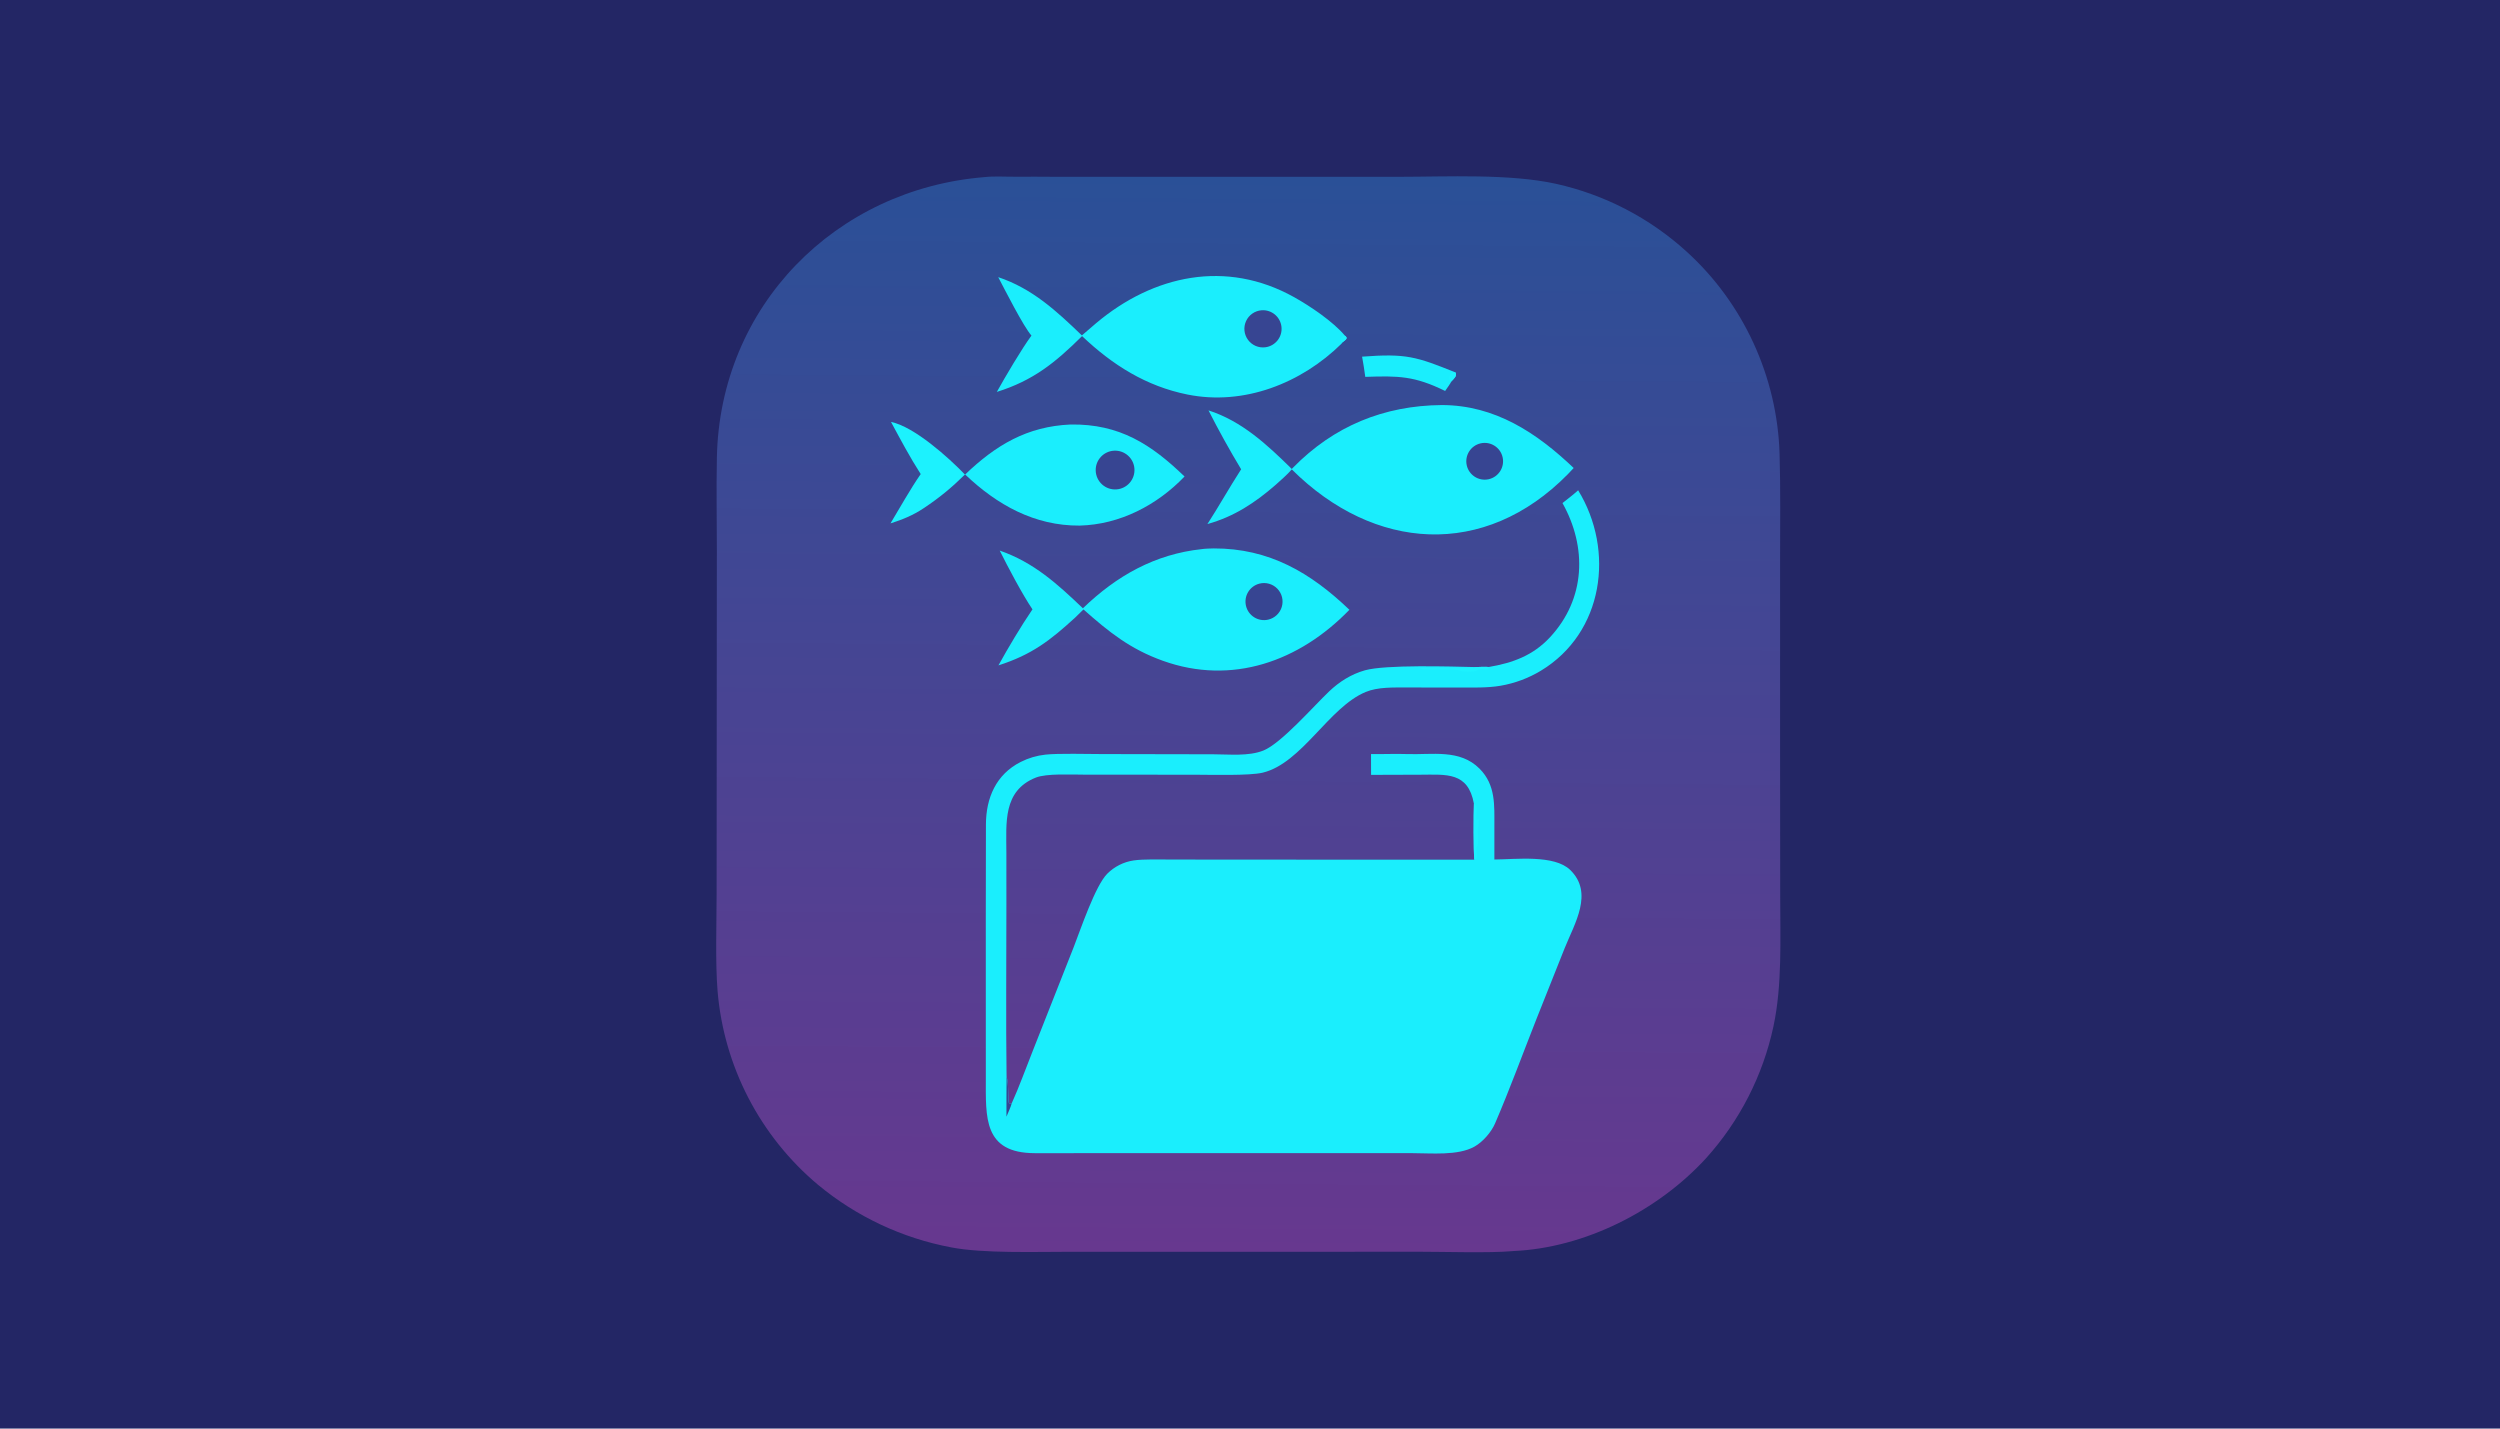
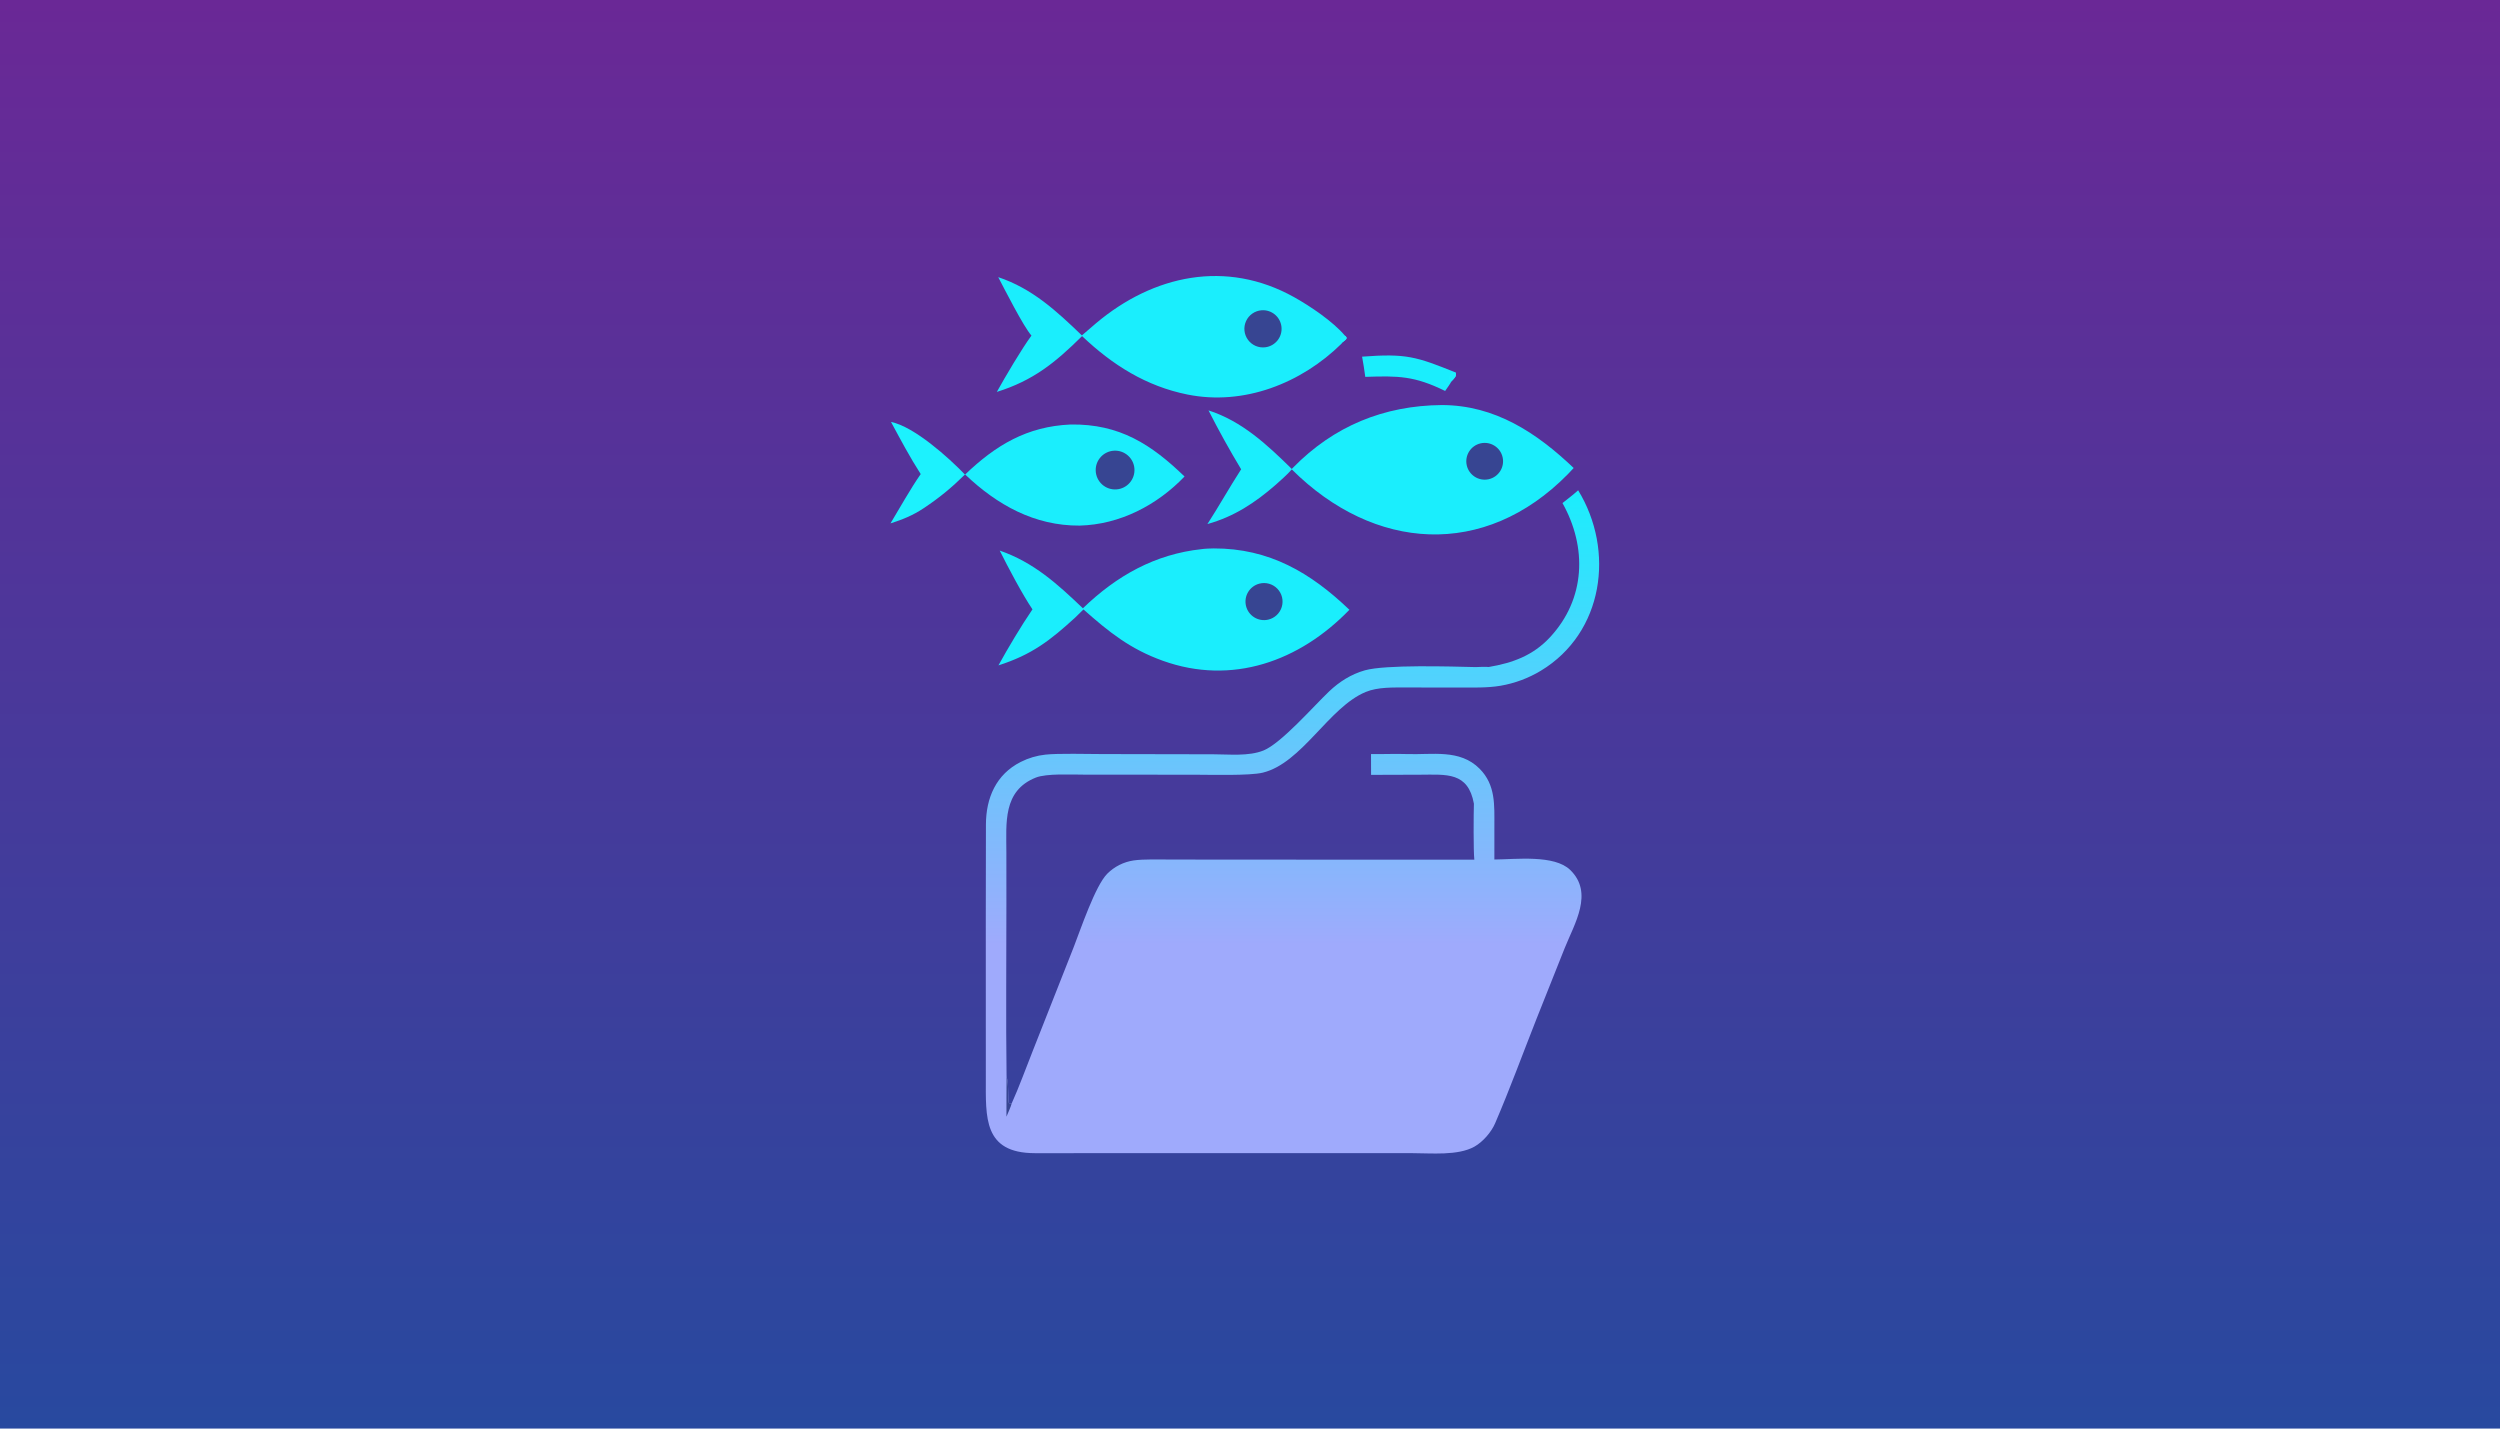
- <svg xmlns="http://www.w3.org/2000/svg" width="2688" height="1536" viewBox="0 0 2688 1536">
-   <path fill="#232665" d="M0 0L2688 0L2688 1536L0 1536L0 0Z" />
+ <svg xmlns="http://www.w3.org/2000/svg" id="Layer_1" width="948.267mm" height="541.867mm" version="1.1" viewBox="0 0 2688 1536">
  <defs>
-     <linearGradient id="gradient_0" gradientUnits="userSpaceOnUse" x1="1337.273" y1="1345.003" x2="1345.995" y2="189.901">
-       <stop offset="0" stop-color="#67388F" />
-       <stop offset="1" stop-color="#2A5097" />
+     <style>
+       .st0 {
+         fill: url(#linear-gradient1);
+       }
+ 
+       .st1 {
+         fill: url(#linear-gradient);
+       }
+ 
+       .st2 {
+         fill: #374592;
+       }
+ 
+       .st3 {
+         fill: #1cf2fe;
+       }
+ 
+       .st4 {
+         fill: #1aeefd;
+       }
+     </style>
+     <linearGradient id="linear-gradient" x1="1344" y1="1536" x2="1344" y2="0" gradientTransform="translate(2688 1536) rotate(-180)" gradientUnits="userSpaceOnUse">
+       <stop offset="0" stop-color="#6a2896" />
+       <stop offset="1" stop-color="#28499f" />
+     </linearGradient>
+     <linearGradient id="linear-gradient1" x1="1389.668" y1="527.146" x2="1389.668" y2="1240.283" gradientUnits="userSpaceOnUse">
+       <stop offset="0" stop-color="#1aeefd" />
+       <stop offset=".685" stop-color="#9faafc" />
    </linearGradient>
  </defs>
-   <path fill="url(#gradient_0)" d="M1058.82 190.404C1068.45 189.242 1081.6 190.115 1091.53 190.005C1106.55 189.84 1121.72 190.086 1136.75 190.105L1290.19 190.123L1503.45 190.103C1556.32 190.062 1622.9 186.606 1673.02 197.634C1725.31 209.261 1773.67 234.344 1813.29 270.399C1874.7 326.029 1910.88 405.381 1913.39 487.731C1914.53 525.284 1913.95 565.065 1913.95 602.821L1913.94 808.663L1914.07 963.451C1914.06 1009.54 1916.36 1059.03 1906.76 1103.82C1895.43 1156.47 1870.49 1205.23 1834.44 1245.23C1782.76 1301.75 1703.96 1341.78 1627.12 1345.12L1625.92 1345.23C1601.51 1347.41 1551.63 1345.85 1525.45 1345.86L1332.59 1345.97L1150.18 1345.92C1113.35 1345.91 1056.63 1347.8 1022.76 1341.18C970.07 1331.27 920.77 1308.1 879.509 1273.87C817.176 1221.6 778.304 1146.6 771.532 1065.53C769.037 1034.91 770.475 992.651 770.506 960.892L770.625 778.841L770.766 591.268C770.724 558.232 770.156 525.058 770.791 492.043C773.928 328.96 898.401 203.269 1058.82 190.404Z" />
-   <path fill="#1AEEFD" d="M1679.98 540.904C1685.4 536.582 1691.75 531.754 1696.82 527.146C1736.61 592.064 1724.2 680.385 1656.75 721.153C1643.41 729.201 1628.69 734.685 1613.35 737.322C1599.25 739.762 1583.14 739.22 1568.68 739.219L1512.07 739.192C1497.93 739.214 1481.42 738.613 1468.4 744.007C1428.73 760.433 1399.94 820.538 1357.66 830.777C1343.61 834.18 1301.88 833.024 1285.31 832.984L1165.73 832.9C1152.33 832.903 1125.25 831.442 1113.64 836.087C1078 850.356 1082.05 884.969 1082.05 916.626L1082.08 972.136C1082.12 1033.62 1081.45 1095.97 1082.26 1157.37C1085.07 1166.52 1083.2 1183.7 1085.11 1186.8C1085.91 1187.12 1086.93 1186.4 1087.89 1186.1C1095.36 1169.71 1103.67 1146.88 1110.48 1129.78L1154.5 1018.2C1161.73 999.645 1177.71 952.093 1190.59 939.352C1198.26 931.717 1208.16 926.738 1218.86 925.147C1229.18 923.612 1248.07 924.124 1259.21 924.162L1323.88 924.268L1585.2 924.302C1584.15 914.75 1584.38 874.584 1584.75 864.16C1578.52 829.708 1555.07 832.887 1527.02 832.97L1474.18 833.141L1474.12 810.765C1486.86 810.981 1500.02 810.317 1512.59 810.762C1539.85 811.729 1569.49 805.087 1590.83 826.488C1608.3 844.006 1606.73 865.786 1606.75 888.336L1606.75 924.152C1629.98 923.988 1671.18 918.785 1688.26 935.335C1713.77 960.053 1692.98 992.907 1682.28 1019.59L1652.07 1095.45C1637.29 1132.85 1623.49 1170.76 1607.58 1207.7C1603.52 1217.25 1594.44 1227.72 1585.33 1232.85C1567.58 1242.84 1538.5 1239.87 1518.54 1239.87L1426.45 1239.85L1112.69 1239.89C1057.06 1239.8 1059.97 1201.25 1059.96 1159.05L1059.94 1088.01C1059.95 1020.89 1059.84 953.619 1060.07 886.493C1060.16 858.023 1070.91 832.636 1097.48 819.235C1105.8 815.022 1114.81 812.357 1124.08 811.371C1137.35 809.869 1170.46 810.746 1184.91 810.769L1304.58 811.005C1321.57 811.031 1342.57 813.347 1358.45 806.94C1377.62 799.21 1412.34 759.313 1429.12 743.364C1440.06 732.963 1452.87 724.877 1467.46 720.741C1489.63 714.458 1559.7 716.616 1586.71 717.259C1590.89 717.11 1596.65 716.767 1600.71 717.152C1626.54 712.75 1648.18 704.896 1666.48 685.27C1705 643.94 1706.57 588.365 1679.98 540.904Z" />
-   <path fill="#1CF2FE" d="M1584.75 864.16C1590.72 865.854 1585.68 878.009 1587.74 882.04C1588.16 881.536 1588.86 880.678 1589.34 880.146L1589.68 880.192C1590.4 882.11 1590.07 886.402 1589.47 888.495C1587.48 895.47 1591.13 904.384 1587.9 910.608C1585.6 915.017 1591.26 922.543 1585.2 924.302C1584.15 914.75 1584.38 874.584 1584.75 864.16Z" />
-   <path fill="#1CF2FE" d="M1586.71 717.259C1590.89 717.11 1596.65 716.767 1600.71 717.152C1600.28 722.846 1592.97 716.919 1588.57 720.678C1586.08 722.809 1572.2 722.47 1569.78 721.11C1564.37 718.066 1528.65 721.943 1527.16 718.502L1528.78 718.277L1528.46 718.306C1535.29 718.166 1584.52 719.309 1586.71 717.259Z" />
-   <path fill="#374592" d="M1082.26 1157.37C1085.07 1166.52 1083.2 1183.7 1085.11 1186.8C1085.91 1187.12 1086.93 1186.4 1087.89 1186.1C1086.79 1190.27 1083.86 1196.44 1082.14 1200.67C1082.25 1186.31 1082.02 1171.64 1082.26 1157.37Z" />
-   <path fill="#1AEEFD" d="M1550.25 435.509C1607.39 435.62 1652.19 465.234 1692.01 503.2C1689.99 505.447 1687.92 507.649 1685.8 509.804C1596.02 601.181 1477.35 592.766 1388.94 504.703C1383.51 510.794 1377.76 515.758 1371.7 521.199C1349.55 540.527 1326.77 555.556 1298.22 563.464C1310.47 544.54 1321.87 524.099 1334.48 504.584C1322.02 483.903 1310.31 462.779 1299.38 441.252C1335.5 452.87 1362.56 478.306 1388.93 504.217C1389.37 503.746 1389.81 503.28 1390.27 502.82C1434.16 458.046 1488 436.042 1550.25 435.509Z" />
-   <path fill="#374592" d="M1591.89 476.71C1602.58 474.243 1613.24 480.963 1615.62 491.677C1618.01 502.392 1611.2 512.997 1600.47 515.297C1589.86 517.572 1579.39 510.86 1577.04 500.263C1574.68 489.666 1581.31 479.151 1591.89 476.71Z" />
-   <path fill="#1AEEFD" d="M1292.34 590.388C1294.97 589.942 1302.16 589.671 1304.95 589.663C1364.77 589.488 1409.21 615.797 1450.88 655.632C1397.34 711.052 1324.62 737.198 1250.19 710.431C1215.04 697.792 1192.44 679.626 1164.93 655.272L1156.27 663.795C1129.07 688.704 1109.27 703.991 1073.52 715.42C1084.13 696.194 1097.74 673.351 1110.11 655.176C1099.21 639.051 1083.7 609.662 1074.9 591.972C1111.36 604.623 1136.68 627.606 1164.32 654.045C1200.53 619.093 1241.89 595.75 1292.34 590.388Z" />
-   <path fill="#374592" d="M1354.19 627.504C1361.15 625.742 1368.52 627.859 1373.48 633.048C1378.45 638.236 1380.23 645.692 1378.16 652.567C1376.1 659.441 1370.49 664.671 1363.49 666.258C1352.85 668.668 1342.25 662.077 1339.7 651.47C1337.16 640.863 1343.62 630.181 1354.19 627.504Z" />
-   <path fill="#1AEEFD" d="M1163.23 360.638C1168.27 356.225 1173.35 351.859 1178.47 347.54C1240.02 295.733 1318.28 278.697 1391.42 319.5C1408.6 329.081 1433.44 345.798 1446.08 360.925C1450.17 363.925 1446.42 365.465 1443.29 368.213C1443.02 368.629 1442.74 369.044 1442.47 369.459C1399.2 412.105 1337.55 436.425 1276.82 424.211C1232.17 415.229 1196.04 392.332 1163.44 361.366C1134.55 390.011 1110.85 409.173 1071.79 421.392C1080.94 404.943 1098.39 375.292 1109.02 360.833C1100.03 350.411 1080.66 311.984 1073.29 297.993C1109.93 310.208 1135.88 334.319 1163.23 360.638Z" />
-   <path fill="#1CF2FE" d="M1446.08 360.925C1450.17 363.925 1446.42 365.465 1443.29 368.213C1439.7 364.843 1441.61 361.625 1446.08 360.925Z" />
-   <path fill="#374592" d="M1356.4 333.618C1367.22 332.773 1376.74 340.708 1377.85 351.501C1378.97 362.294 1371.27 372.007 1360.51 373.392C1353.31 374.319 1346.16 371.266 1341.86 365.418C1337.55 359.569 1336.75 351.844 1339.77 345.238C1342.79 338.632 1349.16 334.184 1356.4 333.618Z" />
-   <path fill="#1AEEFD" d="M1151.05 456.425C1203.71 455.603 1237.8 477.773 1273.63 512.344C1244.03 543.177 1204.09 564.016 1160.85 565.123C1112.32 565.464 1071.92 542.76 1037.72 510.164C1070.64 478.667 1104.18 458.493 1151.05 456.425Z" />
-   <path fill="#374592" d="M1197.85 484.582C1209.26 483.983 1219.02 492.672 1219.75 504.07C1220.48 515.469 1211.91 525.334 1200.52 526.196C1194.83 526.626 1189.22 524.711 1184.99 520.896C1180.75 517.081 1178.27 511.7 1178.1 506.003C1177.78 494.686 1186.54 485.177 1197.85 484.582Z" />
-   <path fill="#1CF2FE" d="M958.006 453.653C982.921 458.693 1020.05 492.057 1037.5 510.229C1022.68 524.78 1010.11 535.128 992.97 546.532C981.497 554.178 970.355 558.632 957.429 562.771C967.623 545.908 978.921 525.561 989.949 509.724C978.359 491.718 968.172 472.51 958.006 453.653Z" />
-   <path fill="#1AEEFD" d="M1464.52 383.476C1512.17 379.877 1522.8 383.484 1564.92 400.421C1566.86 404.425 1563.34 406.919 1560.53 410.097C1559.8 411.944 1555.2 418.339 1553.81 420.36C1520.78 404.114 1503.51 404.014 1467.94 405.202C1466.98 397.933 1465.84 390.689 1464.52 383.476Z" />
-   <path fill="#1CF2FE" d="M1560.53 410.097C1556.47 409.465 1558.8 403.32 1559.99 401.285C1560.91 400.758 1561.32 400.717 1562.39 400.631L1564.92 400.421C1566.86 404.425 1563.34 406.919 1560.53 410.097Z" />
+   <path class="st1" d="M2688,1536H0V0h2688v1536Z" />
+   <path class="st0" d="M1679.98,540.904c5.42-4.322,11.77-9.15,16.84-13.758,39.79,64.918,27.38,153.239-40.07,194.007-13.34,8.048-28.06,13.532-43.4,16.169-14.1,2.44-30.21,1.898-44.67,1.897l-56.61-.027c-14.14.022-30.65-.579-43.67,4.815-39.67,16.426-68.46,76.531-110.74,86.77-14.05,3.403-55.78,2.247-72.35,2.207l-119.58-.084c-13.4.003-40.48-1.458-52.09,3.187-35.64,14.269-31.59,48.882-31.59,80.539l.03,55.51c.04,61.484-.63,123.834.18,185.234,2.81,9.15.94,26.33,2.85,29.43.8.32,1.82-.4,2.78-.7,7.47-16.39,15.78-39.22,22.59-56.32l44.02-111.58c7.23-18.555,23.21-66.107,36.09-78.848,7.67-7.635,17.57-12.614,28.27-14.205,10.32-1.535,29.21-1.023,40.35-.985l64.67.106,261.32.034c-1.05-9.552-.82-49.718-.45-60.142-6.23-34.452-29.68-31.273-57.73-31.19l-52.84.171-.06-22.376c12.74.216,25.9-.448,38.47-.003,27.26.967,56.9-5.675,78.24,15.726,17.47,17.518,15.9,39.298,15.92,61.848v35.816c23.23-.164,64.43-5.367,81.51,11.183,25.51,24.718,4.72,57.572-5.98,84.255l-30.21,75.86c-14.78,37.4-28.58,75.31-44.49,112.25-4.06,9.55-13.14,20.02-22.25,25.15-17.75,9.99-46.83,7.02-66.79,7.02l-92.09-.02-313.76.04c-55.63-.09-52.72-38.64-52.73-80.84l-.02-71.04c.01-67.12-.1-134.391.13-201.517.09-28.47,10.84-53.857,37.41-67.258,8.32-4.213,17.33-6.878,26.6-7.864,13.27-1.502,46.38-.625,60.83-.602l119.67.236c16.99.026,37.99,2.342,53.87-4.065,19.17-7.73,53.89-47.627,70.67-63.576,10.94-10.401,23.75-18.487,38.34-22.623,22.17-6.283,92.24-4.125,119.25-3.482,4.18-.149,9.94-.492,14-.107,25.83-4.402,47.47-12.256,65.77-31.882,38.52-41.33,40.09-96.905,13.5-144.366Z" />
+   <path class="st2" d="M1082.26,1157.37c2.81,9.15.94,26.33,2.85,29.43.8.32,1.82-.4,2.78-.7-1.1,4.17-4.03,10.34-5.75,14.57.11-14.36-.12-29.03.12-43.3Z" />
+   <path class="st4" d="M1550.25,435.509c57.14.111,101.94,29.725,141.76,67.691-2.02,2.247-4.09,4.449-6.21,6.604-89.78,91.377-208.45,82.962-296.86-5.101-5.43,6.091-11.18,11.055-17.24,16.496-22.15,19.328-44.93,34.357-73.48,42.265,12.25-18.924,23.65-39.365,36.26-58.88-12.46-20.681-24.17-41.805-35.1-63.332,36.12,11.618,63.18,37.054,89.55,62.965.44-.471.88-.937,1.34-1.397,43.89-44.774,97.73-66.778,159.98-67.311Z" />
+   <path class="st2" d="M1591.89,476.71c10.69-2.467,21.35,4.253,23.73,14.967,2.39,10.715-4.42,21.32-15.15,23.62-10.61,2.275-21.08-4.437-23.43-15.034-2.36-10.597,4.27-21.112,14.85-23.553Z" />
+   <path class="st4" d="M1292.34,590.388c2.63-.446,9.82-.717,12.61-.725,59.82-.175,104.26,26.134,145.93,65.969-53.54,55.42-126.26,81.566-200.69,54.799-35.15-12.639-57.75-30.805-85.26-55.159l-8.66,8.523c-27.2,24.909-47,40.196-82.75,51.625,10.61-19.226,24.22-42.069,36.59-60.244-10.9-16.125-26.41-45.514-35.21-63.204,36.46,12.651,61.78,35.634,89.42,62.073,36.21-34.952,77.57-58.295,128.02-63.657Z" />
+   <path class="st2" d="M1354.19,627.504c6.96-1.762,14.33.355,19.29,5.544,4.97,5.188,6.75,12.644,4.68,19.519-2.06,6.874-7.67,12.104-14.67,13.691-10.64,2.41-21.24-4.181-23.79-14.788-2.54-10.607,3.92-21.289,14.49-23.966Z" />
+   <path class="st4" d="M1163.23,360.638c5.04-4.413,10.12-8.779,15.24-13.098,61.55-51.807,139.81-68.843,212.95-28.04,17.18,9.581,42.02,26.298,54.66,41.425,4.09,3,.34,4.54-2.79,7.288-.27.416-.55.831-.82,1.246-43.27,42.646-104.92,66.966-165.65,54.752-44.65-8.982-80.78-31.879-113.38-62.845-28.89,28.645-52.59,47.807-91.65,60.026,9.15-16.449,26.6-46.1,37.23-60.559-8.99-10.422-28.36-48.849-35.73-62.84,36.64,12.215,62.59,36.326,89.94,62.645Z" />
+   <path class="st3" d="M1446.08,360.925c4.09,3,.34,4.54-2.79,7.288-3.59-3.37-1.68-6.588,2.79-7.288Z" />
+   <path class="st2" d="M1356.4,333.618c10.82-.845,20.34,7.09,21.45,17.883,1.12,10.793-6.58,20.506-17.34,21.891-7.2.927-14.35-2.126-18.65-7.974-4.31-5.849-5.11-13.574-2.09-20.18,3.02-6.606,9.39-11.054,16.63-11.62Z" />
+   <path class="st4" d="M1151.05,456.425c52.66-.822,86.75,21.348,122.58,55.919-29.6,30.833-69.54,51.672-112.78,52.779-48.53.341-88.93-22.363-123.13-54.959,32.92-31.497,66.46-51.671,113.33-53.739Z" />
+   <path class="st2" d="M1197.85,484.582c11.41-.599,21.17,8.09,21.9,19.488.73,11.399-7.84,21.264-19.23,22.126-5.69.43-11.3-1.485-15.53-5.3-4.24-3.815-6.72-9.196-6.89-14.893-.32-11.317,8.44-20.826,19.75-21.421Z" />
+   <path class="st3" d="M958.006,453.653c24.915,5.04,62.044,38.404,79.494,56.576-14.82,14.551-27.39,24.899-44.53,36.303-11.473,7.646-22.615,12.1-35.541,16.239,10.194-16.863,21.492-37.21,32.52-53.047-11.59-18.006-21.777-37.214-31.943-56.071Z" />
+   <path class="st4" d="M1464.52,383.476c47.65-3.599,58.28.008,100.4,16.945,1.94,4.004-1.58,6.498-4.39,9.676-.73,1.847-5.33,8.242-6.72,10.263-33.03-16.246-50.3-16.346-85.87-15.158-.96-7.269-2.1-14.513-3.42-21.726Z" />
+   <path class="st3" d="M1560.53,410.097c-4.06-.632-1.73-6.777-.54-8.812.92-.527,1.33-.568,2.4-.654l2.53-.21c1.94,4.004-1.58,6.498-4.39,9.676Z" />
</svg>
